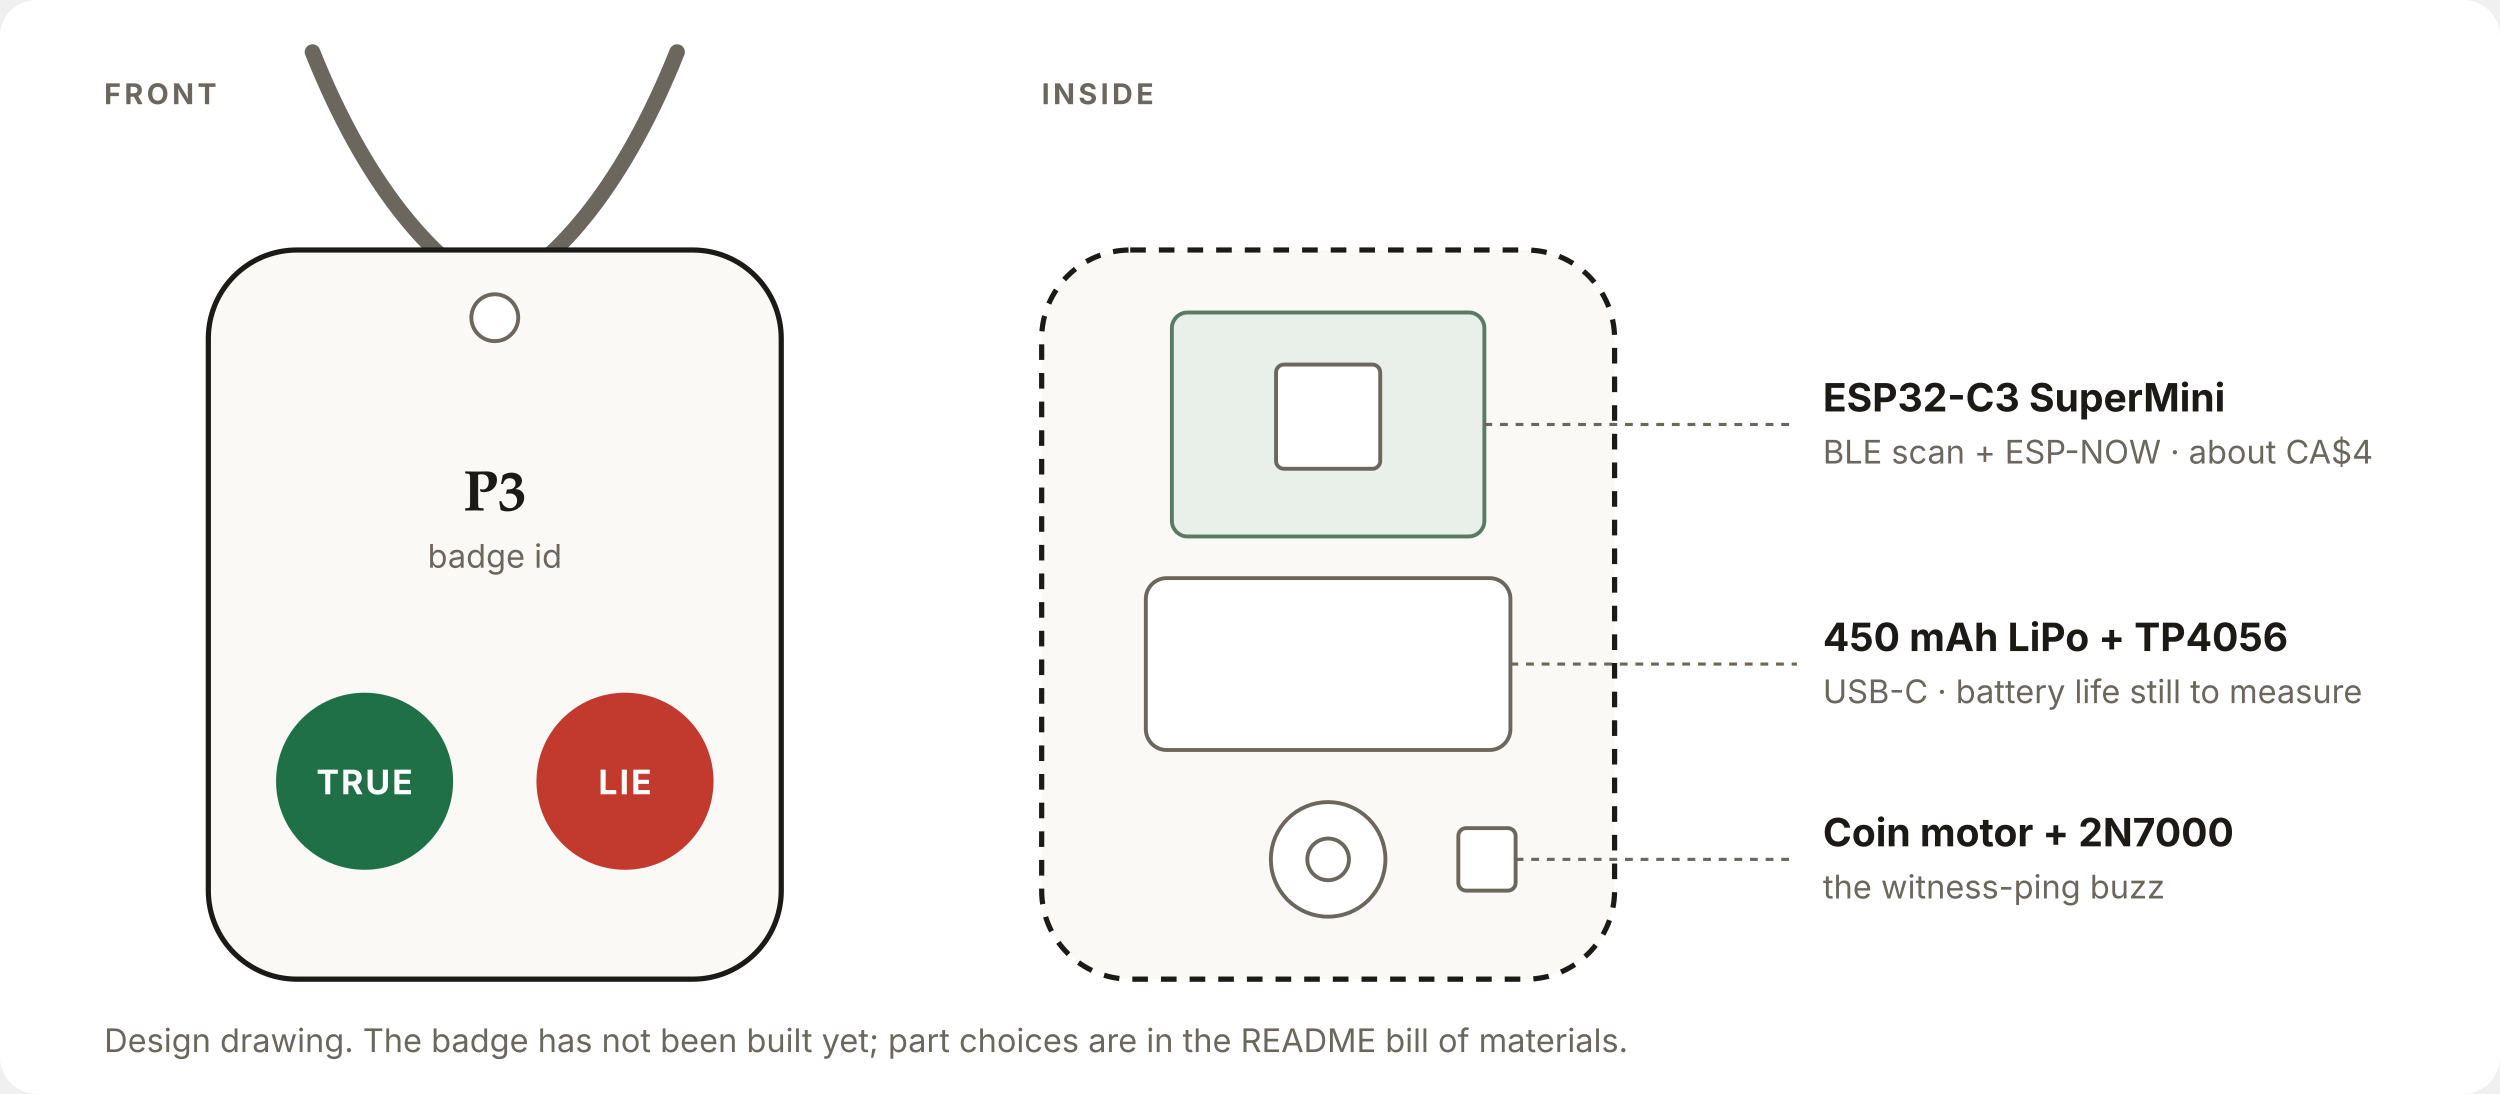
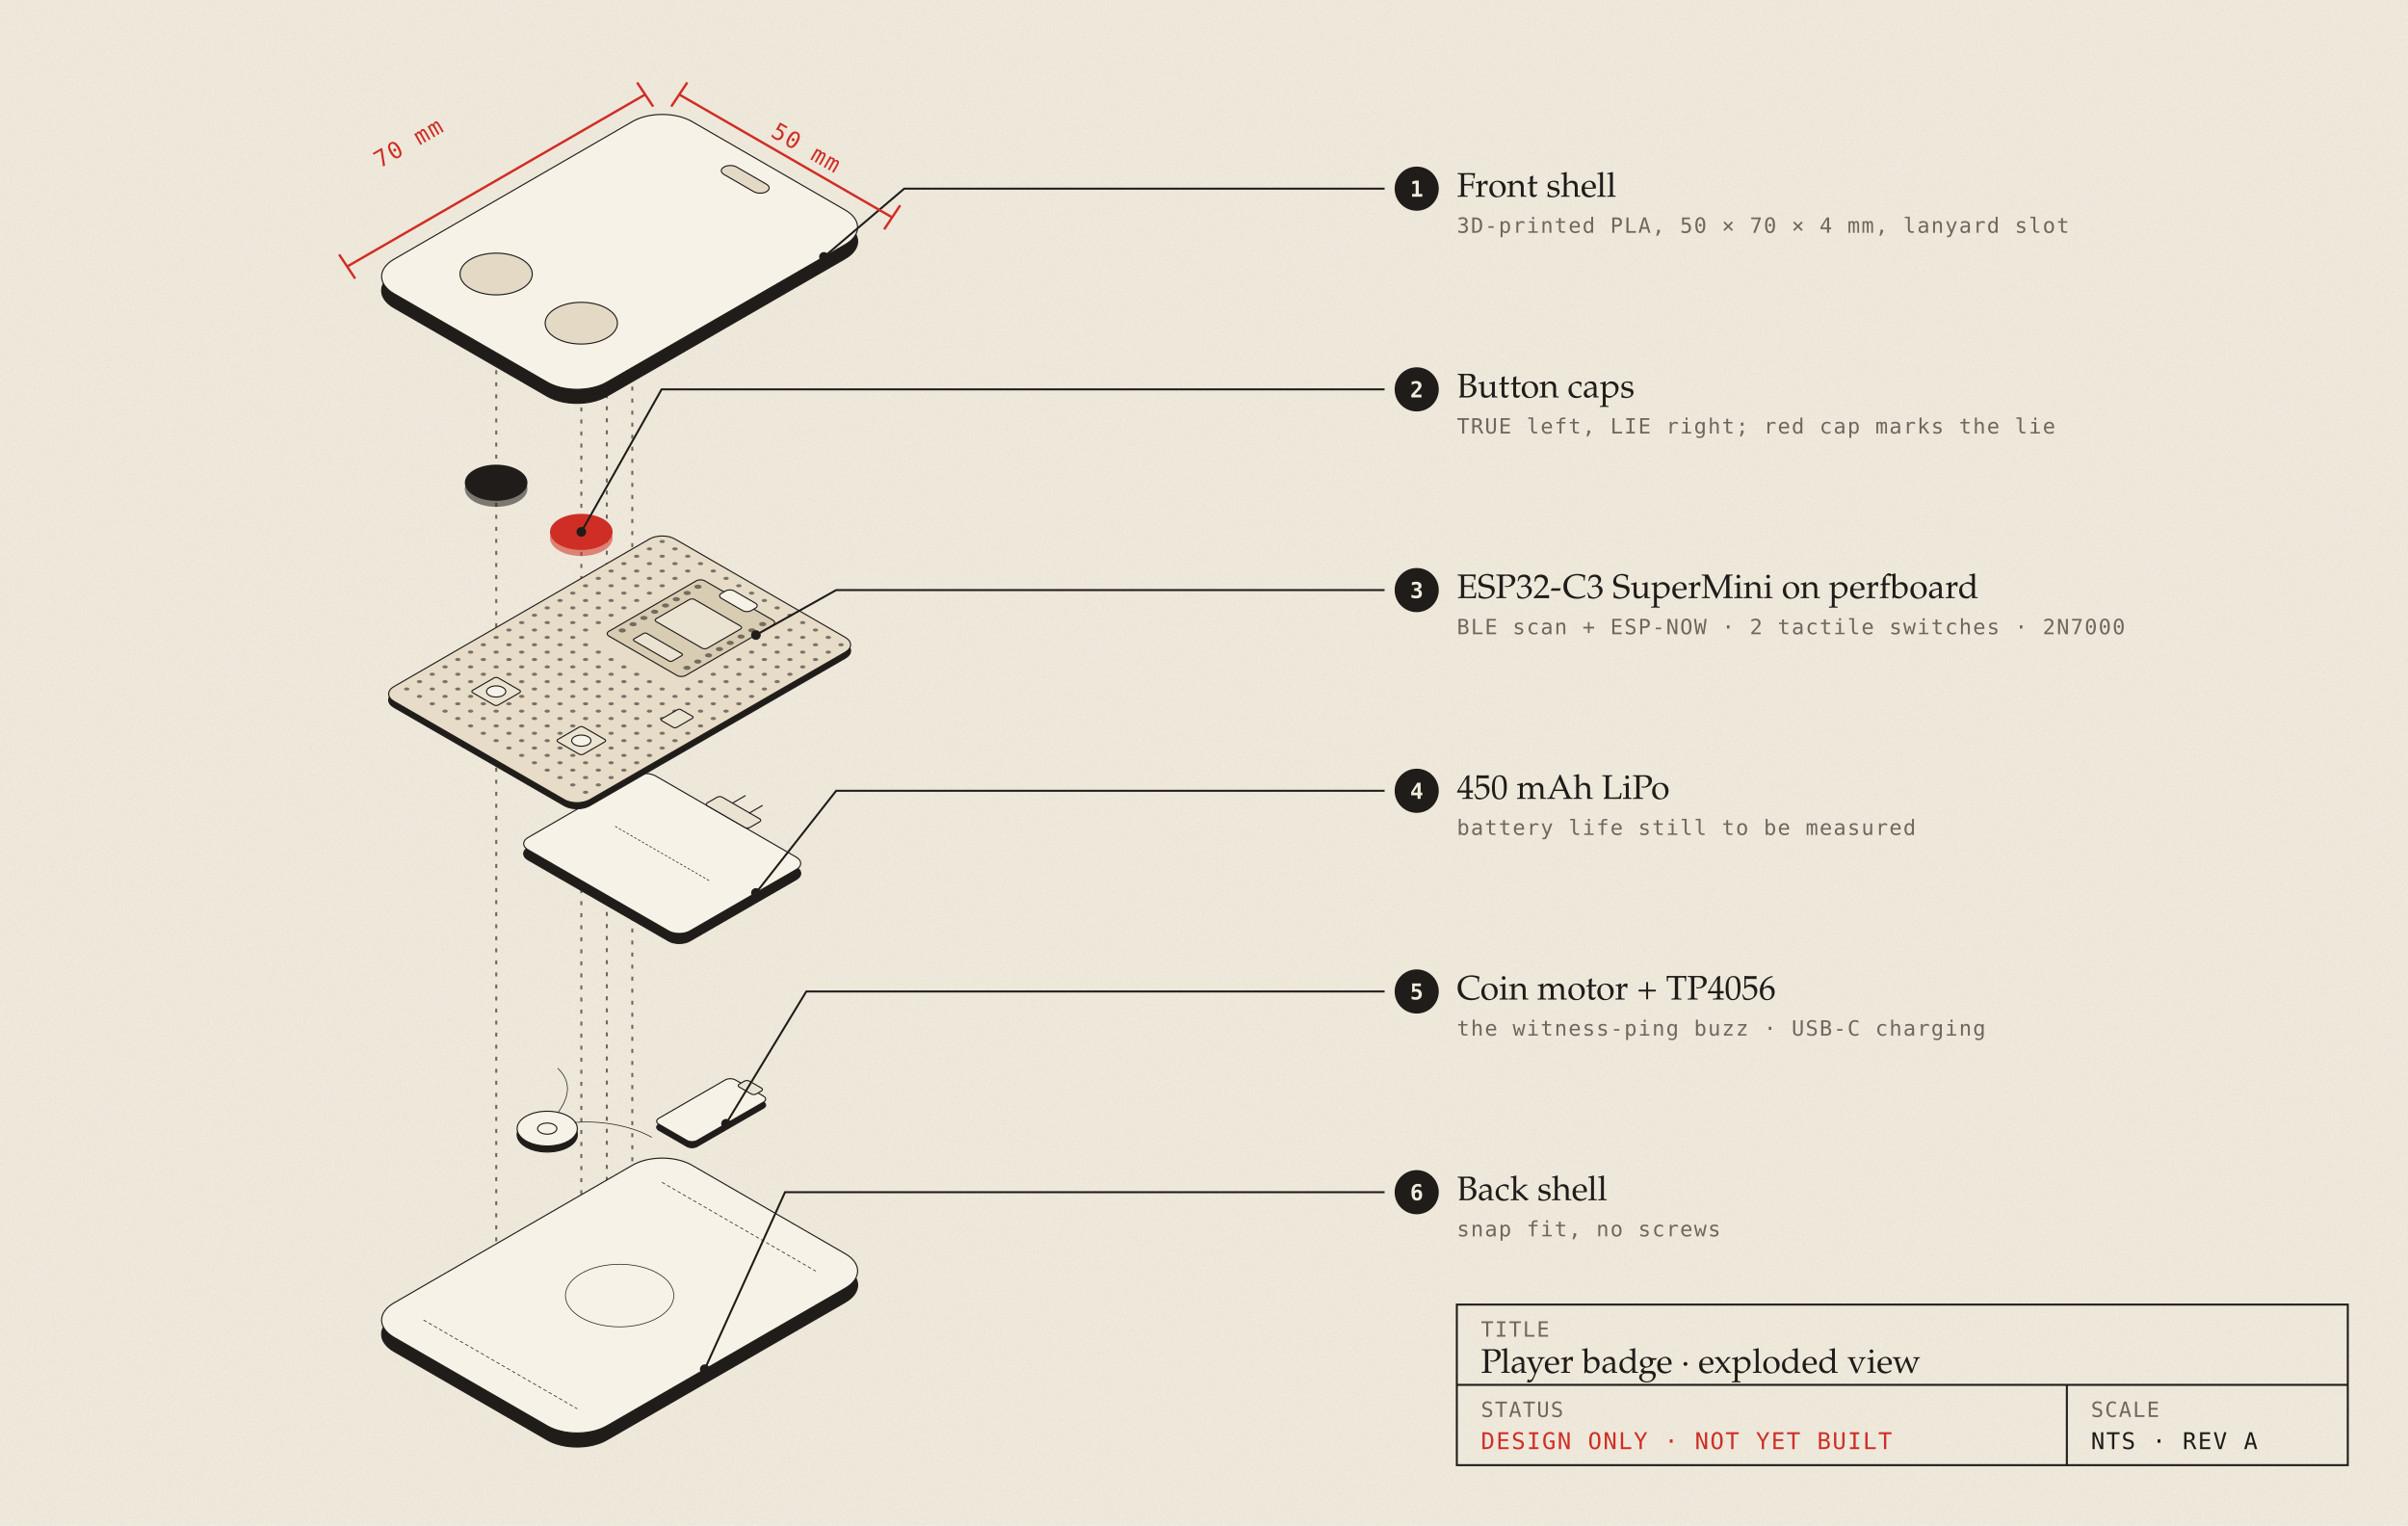
- <svg xmlns="http://www.w3.org/2000/svg" viewBox="0 0 960 420" width="960" height="420" role="img" aria-labelledby="t d">
+ <svg xmlns="http://www.w3.org/2000/svg" viewBox="0 0 1200 760" width="1200" height="760" role="img" aria-labelledby="t d">
  <style>
-     .bg{fill:#ffffff}.body{fill:#faf9f6;stroke:#1b1a17;stroke-width:2}.pcb{fill:#e9f0ea;stroke:#5b7a63;stroke-width:1.5}
-     .part{fill:#ffffff;stroke:#6b675e;stroke-width:1.5}.lan{stroke:#6b675e;stroke-width:6;fill:none;stroke-linecap:round}
-     .t{fill:#1f7047}.l{fill:#c23a2e}.ink{fill:#1b1a17}
-     text{font:15px ui-sans-serif,system-ui,-apple-system,"Segoe UI",sans-serif;fill:#1b1a17}
-     .s{font-size:12.5px;fill:#6b675e}.h{font-weight:650}.btn{font-size:13px;font-weight:700;letter-spacing:.06em;fill:#ffffff}
-     .ln{stroke:#6b675e;stroke-width:1.2;fill:none;stroke-dasharray:3 3}.cap{font-size:11px;letter-spacing:.12em;fill:#6b675e;font-weight:650}
-     @media (prefers-color-scheme:dark){
-       .bg{fill:#161513}.body{fill:#1f1e1b;stroke:#efece6}.pcb{fill:#1a2a1f;stroke:#7fa287}.part{fill:#161513;stroke:#a39e93}
-       .lan{stroke:#a39e93}.t{fill:#62c08a}.l{fill:#f07163}.ink{fill:#efece6}text{fill:#efece6}.s,.cap{fill:#a39e93}
-       .btn{fill:#111}.ln{stroke:#a39e93}}
-   </style>
-   <rect class="bg" width="960" height="420" rx="14" />
-   <text class="cap" x="40" y="40">FRONT</text>
-   <path class="lan" d="M120 20c20 50 45 80 70 93M260 20c-20 50-45 80-70 93" />
-   <rect class="body" x="80" y="96" width="220" height="280" rx="34" />
-   <circle class="part" cx="190" cy="122" r="9" />
-   <text class="ink" x="190" y="196" text-anchor="middle" style="font:600 22px 'Iowan Old Style',Palatino,Georgia,serif">P3</text>
-   <text class="s" x="190" y="218" text-anchor="middle">badge id</text>
-   <circle class="t" cx="140" cy="300" r="34" />
-   <text class="btn" x="140" y="305" text-anchor="middle">TRUE</text>
-   <circle class="l" cx="240" cy="300" r="34" />
-   <text class="btn" x="240" y="305" text-anchor="middle">LIE</text>
-   <text class="cap" x="400" y="40">INSIDE</text>
-   <rect class="body" x="400" y="96" width="220" height="280" rx="34" style="stroke-dasharray:6 5" />
-   <rect class="pcb" x="450" y="120" width="120" height="86" rx="6" />
-   <rect class="part" x="490" y="140" width="40" height="40" rx="3" />
-   <rect class="part" x="440" y="222" width="140" height="66" rx="8" />
-   <circle class="part" cx="510" cy="330" r="22" />
-   <circle class="part" cx="510" cy="330" r="8" />
-   <rect class="part" x="560" y="318" width="22" height="24" rx="3" />
-   <path class="ln" d="M570 163H690" />
-   <text class="h" x="700" y="158">ESP32-C3 SuperMini</text>
-   <text class="s" x="700" y="178">BLE scan + ESP-NOW · about CA$4</text>
-   <path class="ln" d="M580 255H690" />
-   <text class="h" x="700" y="250">450 mAh LiPo + TP4056</text>
-   <text class="s" x="700" y="270">USB-C · battery life still to measure</text>
-   <path class="ln" d="M582 330H690" />
-   <text class="h" x="700" y="325">Coin motor + 2N7000</text>
-   <text class="s" x="700" y="345">the witness-ping buzz</text>
-   <text class="s" x="40" y="404">Design drawing. The badge has not been built yet; part choices are in the README bill of materials.</text>
+ .paper{fill:#f2ecdf}.w{fill:none;stroke:#1f1c19;stroke-width:.55;stroke-linejoin:round;stroke-linecap:round;
+   vector-effect:non-scaling-stroke}
+ .thin{stroke-width:.35}.face{fill:#f7f2e7}.side{fill:#1f1c19}.hole{fill:#e3d9c5}.pcb{fill:#e6dcc8}.pcbm{fill:#d8ccb3}
+ .chip{fill:#ebe3d2}.inkf{fill:#1f1c19}.redf{fill:#cf2e25}.dim{opacity:.55}.dotf{fill:#1f1c19;opacity:.55}
+ .lead{stroke:#1f1c19;stroke-width:1;fill:none}.axis{stroke:#6f675b;stroke-width:1;stroke-dasharray:2 4;fill:none}
+ .redl{stroke:#cf2e25;stroke-width:1.2;fill:none}.redt{fill:#cf2e25}
+ text{font-family:"SF Mono",ui-monospace,Menlo,Consolas,monospace;font-size:11.5px;letter-spacing:.06em;fill:#1f1c19}
+ .lbl{font-family:"Iowan Old Style",Palatino,Georgia,serif;font-size:17px;letter-spacing:0}
+ .s{font-size:10.5px;fill:#6f675b}.n{font-weight:700;font-size:11px;fill:#f2ecdf}
+ @media (prefers-color-scheme:dark){
+   .paper{fill:#1a1815}.w{stroke:#ece3d1}.face{fill:#221f1b}.side{fill:#ece3d1}.hole{fill:#2c2823}.pcb{fill:#2a2620}
+   .pcbm{fill:#38322a}.chip{fill:#2f2a24}.inkf{fill:#ece3d1}.redf{fill:#ff5e4f}.dotf{fill:#ece3d1}.lead{stroke:#ece3d1}
+   .axis{stroke:#a39a89}.redl{stroke:#ff5e4f}.redt{fill:#ff5e4f}text{fill:#ece3d1}.s{fill:#a39a89}.n{fill:#1a1815}}
+ </style>
+   <defs>
+     <filter id="grain">
+       <feTurbulence type="fractalNoise" baseFrequency=".9" numOctaves="3" stitchTiles="stitch" />
+       <feColorMatrix values="0 0 0 0 .5 0 0 0 0 .45 0 0 0 0 .38 0 0 0 .16 0" />
+     </filter>
+   </defs>
+   <rect class="paper" width="1200" height="760" />
+   <rect width="1200" height="760" filter="url(#grain)" />
+   <path class="axis" d="M315.1 60.6V580.6" />
+   <path class="axis" d="M302.4 190.4V710.4" />
+   <path class="axis" d="M247.3 136.5V656.5" />
+   <path class="axis" d="M289.7 161.0V681.0" />
+   <g transform="translate(0 7)">
+     <g transform="matrix(2.1218,1.225,-2.1218,1.225,330.0,572.0)">
+       <rect x="0" y="0" width="50" height="70" rx="7" class="side w" />
+     </g>
+   </g>
+   <g transform="matrix(2.1218,1.225,-2.1218,1.225,330.0,572.0)">
+     <rect x="0" y="0" width="50" height="70" rx="7" class="face w" />
+     <path d="M7 7h36M7 63h36" class="w thin" stroke-dasharray="1.5 1.5" />
+     <circle cx="25" cy="35" r="9" class="w thin" />
+   </g>
+   <g transform="translate(0 3)">
+     <g transform="matrix(2.1218,1.225,-2.1218,1.225,330.0,468.0)">
+       <circle cx="25" cy="52" r="5" class="side w" />
+       <rect x="36" y="20" width="9" height="18" rx="1.2" class="side w" />
+     </g>
+   </g>
+   <g transform="matrix(2.1218,1.225,-2.1218,1.225,330.0,468.0)">
+     <circle cx="25" cy="52" r="5" class="face w" />
+     <circle cx="25" cy="52" r="1.6" class="w" />
+     <path d="M27 47.5c3-4 8-6 12-6M23 47.5c-2-5-5-8-9-9" class="w thin" />
+     <rect x="36" y="20" width="9" height="18" rx="1.2" class="face w" />
+     <rect x="38.5" y="18.6" width="4" height="2.4" rx="0.6" class="chip w" />
+   </g>
+   <g transform="translate(0 5)">
+     <g transform="matrix(2.1218,1.225,-2.1218,1.225,330.0,364.0)">
+       <rect x="6" y="10" width="38" height="30" rx="2.5" class="side w" />
+     </g>
+   </g>
+   <g transform="matrix(2.1218,1.225,-2.1218,1.225,330.0,364.0)">
+     <rect x="6" y="10" width="38" height="30" rx="2.5" class="face w" />
+     <rect x="20" y="6.5" width="10" height="3.5" rx="0.6" class="chip w" />
+     <path d="M23 6.5v-3M27 6.5v-3" class="w" />
+     <path d="M14 25h22" class="w thin" stroke-dasharray="1 1.2" />
+   </g>
+   <g transform="translate(0 3)">
+     <g transform="matrix(2.1218,1.225,-2.1218,1.225,330.0,260.0)">
+       <rect x="2" y="2" width="46" height="66" rx="3" class="side w" />
+     </g>
+   </g>
+   <g transform="matrix(2.1218,1.225,-2.1218,1.225,330.0,260.0)">
+     <rect x="2" y="2" width="46" height="66" rx="3" class="pcb w" />
+     <circle cx="4" cy="4" r=".45" class="dotf" />
+     <circle cx="4" cy="7" r=".45" class="dotf" />
+     <circle cx="4" cy="10" r=".45" class="dotf" />
+     <circle cx="4" cy="13" r=".45" class="dotf" />
+     <circle cx="4" cy="16" r=".45" class="dotf" />
+     <circle cx="4" cy="19" r=".45" class="dotf" />
+     <circle cx="4" cy="22" r=".45" class="dotf" />
+     <circle cx="4" cy="25" r=".45" class="dotf" />
+     <circle cx="4" cy="28" r=".45" class="dotf" />
+     <circle cx="4" cy="31" r=".45" class="dotf" />
+     <circle cx="4" cy="34" r=".45" class="dotf" />
+     <circle cx="4" cy="37" r=".45" class="dotf" />
+     <circle cx="4" cy="40" r=".45" class="dotf" />
+     <circle cx="4" cy="43" r=".45" class="dotf" />
+     <circle cx="4" cy="46" r=".45" class="dotf" />
+     <circle cx="4" cy="49" r=".45" class="dotf" />
+     <circle cx="4" cy="52" r=".45" class="dotf" />
+     <circle cx="4" cy="55" r=".45" class="dotf" />
+     <circle cx="4" cy="58" r=".45" class="dotf" />
+     <circle cx="4" cy="61" r=".45" class="dotf" />
+     <circle cx="4" cy="64" r=".45" class="dotf" />
+     <circle cx="7" cy="4" r=".45" class="dotf" />
+     <circle cx="7" cy="7" r=".45" class="dotf" />
+     <circle cx="7" cy="10" r=".45" class="dotf" />
+     <circle cx="7" cy="13" r=".45" class="dotf" />
+     <circle cx="7" cy="16" r=".45" class="dotf" />
+     <circle cx="7" cy="19" r=".45" class="dotf" />
+     <circle cx="7" cy="22" r=".45" class="dotf" />
+     <circle cx="7" cy="25" r=".45" class="dotf" />
+     <circle cx="7" cy="28" r=".45" class="dotf" />
+     <circle cx="7" cy="31" r=".45" class="dotf" />
+     <circle cx="7" cy="34" r=".45" class="dotf" />
+     <circle cx="7" cy="37" r=".45" class="dotf" />
+     <circle cx="7" cy="40" r=".45" class="dotf" />
+     <circle cx="7" cy="43" r=".45" class="dotf" />
+     <circle cx="7" cy="46" r=".45" class="dotf" />
+     <circle cx="7" cy="49" r=".45" class="dotf" />
+     <circle cx="7" cy="52" r=".45" class="dotf" />
+     <circle cx="7" cy="55" r=".45" class="dotf" />
+     <circle cx="7" cy="58" r=".45" class="dotf" />
+     <circle cx="7" cy="61" r=".45" class="dotf" />
+     <circle cx="7" cy="64" r=".45" class="dotf" />
+     <circle cx="10" cy="4" r=".45" class="dotf" />
+     <circle cx="10" cy="7" r=".45" class="dotf" />
+     <circle cx="10" cy="10" r=".45" class="dotf" />
+     <circle cx="10" cy="13" r=".45" class="dotf" />
+     <circle cx="10" cy="16" r=".45" class="dotf" />
+     <circle cx="10" cy="19" r=".45" class="dotf" />
+     <circle cx="10" cy="22" r=".45" class="dotf" />
+     <circle cx="10" cy="25" r=".45" class="dotf" />
+     <circle cx="10" cy="28" r=".45" class="dotf" />
+     <circle cx="10" cy="31" r=".45" class="dotf" />
+     <circle cx="10" cy="34" r=".45" class="dotf" />
+     <circle cx="10" cy="37" r=".45" class="dotf" />
+     <circle cx="10" cy="40" r=".45" class="dotf" />
+     <circle cx="10" cy="43" r=".45" class="dotf" />
+     <circle cx="10" cy="46" r=".45" class="dotf" />
+     <circle cx="10" cy="49" r=".45" class="dotf" />
+     <circle cx="10" cy="52" r=".45" class="dotf" />
+     <circle cx="10" cy="55" r=".45" class="dotf" />
+     <circle cx="10" cy="58" r=".45" class="dotf" />
+     <circle cx="10" cy="61" r=".45" class="dotf" />
+     <circle cx="10" cy="64" r=".45" class="dotf" />
+     <circle cx="13" cy="4" r=".45" class="dotf" />
+     <circle cx="13" cy="7" r=".45" class="dotf" />
+     <circle cx="13" cy="10" r=".45" class="dotf" />
+     <circle cx="13" cy="13" r=".45" class="dotf" />
+     <circle cx="13" cy="16" r=".45" class="dotf" />
+     <circle cx="13" cy="19" r=".45" class="dotf" />
+     <circle cx="13" cy="22" r=".45" class="dotf" />
+     <circle cx="13" cy="25" r=".45" class="dotf" />
+     <circle cx="13" cy="28" r=".45" class="dotf" />
+     <circle cx="13" cy="31" r=".45" class="dotf" />
+     <circle cx="13" cy="34" r=".45" class="dotf" />
+     <circle cx="13" cy="37" r=".45" class="dotf" />
+     <circle cx="13" cy="40" r=".45" class="dotf" />
+     <circle cx="13" cy="43" r=".45" class="dotf" />
+     <circle cx="13" cy="46" r=".45" class="dotf" />
+     <circle cx="13" cy="49" r=".45" class="dotf" />
+     <circle cx="13" cy="52" r=".45" class="dotf" />
+     <circle cx="13" cy="55" r=".45" class="dotf" />
+     <circle cx="13" cy="58" r=".45" class="dotf" />
+     <circle cx="13" cy="61" r=".45" class="dotf" />
+     <circle cx="13" cy="64" r=".45" class="dotf" />
+     <circle cx="16" cy="4" r=".45" class="dotf" />
+     <circle cx="16" cy="34" r=".45" class="dotf" />
+     <circle cx="16" cy="37" r=".45" class="dotf" />
+     <circle cx="16" cy="40" r=".45" class="dotf" />
+     <circle cx="16" cy="43" r=".45" class="dotf" />
+     <circle cx="16" cy="46" r=".45" class="dotf" />
+     <circle cx="16" cy="49" r=".45" class="dotf" />
+     <circle cx="16" cy="52" r=".45" class="dotf" />
+     <circle cx="16" cy="55" r=".45" class="dotf" />
+     <circle cx="16" cy="58" r=".45" class="dotf" />
+     <circle cx="16" cy="61" r=".45" class="dotf" />
+     <circle cx="16" cy="64" r=".45" class="dotf" />
+     <circle cx="19" cy="4" r=".45" class="dotf" />
+     <circle cx="19" cy="34" r=".45" class="dotf" />
+     <circle cx="19" cy="37" r=".45" class="dotf" />
+     <circle cx="19" cy="40" r=".45" class="dotf" />
+     <circle cx="19" cy="43" r=".45" class="dotf" />
+     <circle cx="19" cy="46" r=".45" class="dotf" />
+     <circle cx="19" cy="49" r=".45" class="dotf" />
+     <circle cx="19" cy="52" r=".45" class="dotf" />
+     <circle cx="19" cy="55" r=".45" class="dotf" />
+     <circle cx="19" cy="58" r=".45" class="dotf" />
+     <circle cx="19" cy="61" r=".45" class="dotf" />
+     <circle cx="19" cy="64" r=".45" class="dotf" />
+     <circle cx="22" cy="4" r=".45" class="dotf" />
+     <circle cx="22" cy="34" r=".45" class="dotf" />
+     <circle cx="22" cy="37" r=".45" class="dotf" />
+     <circle cx="22" cy="40" r=".45" class="dotf" />
+     <circle cx="22" cy="43" r=".45" class="dotf" />
+     <circle cx="22" cy="46" r=".45" class="dotf" />
+     <circle cx="22" cy="49" r=".45" class="dotf" />
+     <circle cx="22" cy="52" r=".45" class="dotf" />
+     <circle cx="22" cy="55" r=".45" class="dotf" />
+     <circle cx="22" cy="58" r=".45" class="dotf" />
+     <circle cx="22" cy="61" r=".45" class="dotf" />
+     <circle cx="22" cy="64" r=".45" class="dotf" />
+     <circle cx="25" cy="4" r=".45" class="dotf" />
+     <circle cx="25" cy="34" r=".45" class="dotf" />
+     <circle cx="25" cy="37" r=".45" class="dotf" />
+     <circle cx="25" cy="40" r=".45" class="dotf" />
+     <circle cx="25" cy="43" r=".45" class="dotf" />
+     <circle cx="25" cy="46" r=".45" class="dotf" />
+     <circle cx="25" cy="49" r=".45" class="dotf" />
+     <circle cx="25" cy="52" r=".45" class="dotf" />
+     <circle cx="25" cy="55" r=".45" class="dotf" />
+     <circle cx="25" cy="58" r=".45" class="dotf" />
+     <circle cx="25" cy="61" r=".45" class="dotf" />
+     <circle cx="25" cy="64" r=".45" class="dotf" />
+     <circle cx="28" cy="4" r=".45" class="dotf" />
+     <circle cx="28" cy="34" r=".45" class="dotf" />
+     <circle cx="28" cy="37" r=".45" class="dotf" />
+     <circle cx="28" cy="40" r=".45" class="dotf" />
+     <circle cx="28" cy="43" r=".45" class="dotf" />
+     <circle cx="28" cy="46" r=".45" class="dotf" />
+     <circle cx="28" cy="49" r=".45" class="dotf" />
+     <circle cx="28" cy="52" r=".45" class="dotf" />
+     <circle cx="28" cy="55" r=".45" class="dotf" />
+     <circle cx="28" cy="58" r=".45" class="dotf" />
+     <circle cx="28" cy="61" r=".45" class="dotf" />
+     <circle cx="28" cy="64" r=".45" class="dotf" />
+     <circle cx="31" cy="4" r=".45" class="dotf" />
+     <circle cx="31" cy="34" r=".45" class="dotf" />
+     <circle cx="31" cy="37" r=".45" class="dotf" />
+     <circle cx="31" cy="40" r=".45" class="dotf" />
+     <circle cx="31" cy="43" r=".45" class="dotf" />
+     <circle cx="31" cy="46" r=".45" class="dotf" />
+     <circle cx="31" cy="49" r=".45" class="dotf" />
+     <circle cx="31" cy="52" r=".45" class="dotf" />
+     <circle cx="31" cy="55" r=".45" class="dotf" />
+     <circle cx="31" cy="58" r=".45" class="dotf" />
+     <circle cx="31" cy="61" r=".45" class="dotf" />
+     <circle cx="31" cy="64" r=".45" class="dotf" />
+     <circle cx="34" cy="4" r=".45" class="dotf" />
+     <circle cx="34" cy="34" r=".45" class="dotf" />
+     <circle cx="34" cy="37" r=".45" class="dotf" />
+     <circle cx="34" cy="40" r=".45" class="dotf" />
+     <circle cx="34" cy="43" r=".45" class="dotf" />
+     <circle cx="34" cy="46" r=".45" class="dotf" />
+     <circle cx="34" cy="49" r=".45" class="dotf" />
+     <circle cx="34" cy="52" r=".45" class="dotf" />
+     <circle cx="34" cy="55" r=".45" class="dotf" />
+     <circle cx="34" cy="58" r=".45" class="dotf" />
+     <circle cx="34" cy="61" r=".45" class="dotf" />
+     <circle cx="34" cy="64" r=".45" class="dotf" />
+     <circle cx="37" cy="4" r=".45" class="dotf" />
+     <circle cx="37" cy="7" r=".45" class="dotf" />
+     <circle cx="37" cy="10" r=".45" class="dotf" />
+     <circle cx="37" cy="13" r=".45" class="dotf" />
+     <circle cx="37" cy="16" r=".45" class="dotf" />
+     <circle cx="37" cy="19" r=".45" class="dotf" />
+     <circle cx="37" cy="22" r=".45" class="dotf" />
+     <circle cx="37" cy="25" r=".45" class="dotf" />
+     <circle cx="37" cy="28" r=".45" class="dotf" />
+     <circle cx="37" cy="31" r=".45" class="dotf" />
+     <circle cx="37" cy="34" r=".45" class="dotf" />
+     <circle cx="37" cy="37" r=".45" class="dotf" />
+     <circle cx="37" cy="40" r=".45" class="dotf" />
+     <circle cx="37" cy="43" r=".45" class="dotf" />
+     <circle cx="37" cy="46" r=".45" class="dotf" />
+     <circle cx="37" cy="49" r=".45" class="dotf" />
+     <circle cx="37" cy="52" r=".45" class="dotf" />
+     <circle cx="37" cy="55" r=".45" class="dotf" />
+     <circle cx="37" cy="58" r=".45" class="dotf" />
+     <circle cx="37" cy="61" r=".45" class="dotf" />
+     <circle cx="37" cy="64" r=".45" class="dotf" />
+     <circle cx="40" cy="4" r=".45" class="dotf" />
+     <circle cx="40" cy="7" r=".45" class="dotf" />
+     <circle cx="40" cy="10" r=".45" class="dotf" />
+     <circle cx="40" cy="13" r=".45" class="dotf" />
+     <circle cx="40" cy="16" r=".45" class="dotf" />
+     <circle cx="40" cy="19" r=".45" class="dotf" />
+     <circle cx="40" cy="22" r=".45" class="dotf" />
+     <circle cx="40" cy="25" r=".45" class="dotf" />
+     <circle cx="40" cy="28" r=".45" class="dotf" />
+     <circle cx="40" cy="31" r=".45" class="dotf" />
+     <circle cx="40" cy="34" r=".45" class="dotf" />
+     <circle cx="40" cy="37" r=".45" class="dotf" />
+     <circle cx="40" cy="40" r=".45" class="dotf" />
+     <circle cx="40" cy="43" r=".45" class="dotf" />
+     <circle cx="40" cy="46" r=".45" class="dotf" />
+     <circle cx="40" cy="49" r=".45" class="dotf" />
+     <circle cx="40" cy="52" r=".45" class="dotf" />
+     <circle cx="40" cy="55" r=".45" class="dotf" />
+     <circle cx="40" cy="58" r=".45" class="dotf" />
+     <circle cx="40" cy="61" r=".45" class="dotf" />
+     <circle cx="40" cy="64" r=".45" class="dotf" />
+     <circle cx="43" cy="4" r=".45" class="dotf" />
+     <circle cx="43" cy="7" r=".45" class="dotf" />
+     <circle cx="43" cy="10" r=".45" class="dotf" />
+     <circle cx="43" cy="13" r=".45" class="dotf" />
+     <circle cx="43" cy="16" r=".45" class="dotf" />
+     <circle cx="43" cy="19" r=".45" class="dotf" />
+     <circle cx="43" cy="22" r=".45" class="dotf" />
+     <circle cx="43" cy="25" r=".45" class="dotf" />
+     <circle cx="43" cy="28" r=".45" class="dotf" />
+     <circle cx="43" cy="31" r=".45" class="dotf" />
+     <circle cx="43" cy="34" r=".45" class="dotf" />
+     <circle cx="43" cy="37" r=".45" class="dotf" />
+     <circle cx="43" cy="40" r=".45" class="dotf" />
+     <circle cx="43" cy="43" r=".45" class="dotf" />
+     <circle cx="43" cy="46" r=".45" class="dotf" />
+     <circle cx="43" cy="49" r=".45" class="dotf" />
+     <circle cx="43" cy="52" r=".45" class="dotf" />
+     <circle cx="43" cy="55" r=".45" class="dotf" />
+     <circle cx="43" cy="58" r=".45" class="dotf" />
+     <circle cx="43" cy="61" r=".45" class="dotf" />
+     <circle cx="43" cy="64" r=".45" class="dotf" />
+     <circle cx="46" cy="4" r=".45" class="dotf" />
+     <circle cx="46" cy="7" r=".45" class="dotf" />
+     <circle cx="46" cy="10" r=".45" class="dotf" />
+     <circle cx="46" cy="13" r=".45" class="dotf" />
+     <circle cx="46" cy="16" r=".45" class="dotf" />
+     <circle cx="46" cy="19" r=".45" class="dotf" />
+     <circle cx="46" cy="22" r=".45" class="dotf" />
+     <circle cx="46" cy="25" r=".45" class="dotf" />
+     <circle cx="46" cy="28" r=".45" class="dotf" />
+     <circle cx="46" cy="31" r=".45" class="dotf" />
+     <circle cx="46" cy="34" r=".45" class="dotf" />
+     <circle cx="46" cy="37" r=".45" class="dotf" />
+     <circle cx="46" cy="40" r=".45" class="dotf" />
+     <circle cx="46" cy="43" r=".45" class="dotf" />
+     <circle cx="46" cy="46" r=".45" class="dotf" />
+     <circle cx="46" cy="49" r=".45" class="dotf" />
+     <circle cx="46" cy="52" r=".45" class="dotf" />
+     <circle cx="46" cy="55" r=".45" class="dotf" />
+     <circle cx="46" cy="58" r=".45" class="dotf" />
+     <circle cx="46" cy="61" r=".45" class="dotf" />
+     <circle cx="46" cy="64" r=".45" class="dotf" />
+     <rect x="16" y="7" width="18" height="22.5" rx="1" class="pcbm w" />
+     <rect x="21.5" y="5.6" width="7" height="3" rx="1" class="face w" />
+     <rect x="19" y="12" width="12" height="9" rx="0.6" class="chip w" />
+     <rect x="20.5" y="24.5" width="9" height="3" rx="0.4" class="chip w" />
+     <circle cx="17.4" cy="9.00" r=".6" class="dotf" />
+     <circle cx="32.6" cy="9.00" r=".6" class="dotf" />
+     <circle cx="17.4" cy="11.54" r=".6" class="dotf" />
+     <circle cx="32.6" cy="11.54" r=".6" class="dotf" />
+     <circle cx="17.4" cy="14.08" r=".6" class="dotf" />
+     <circle cx="32.6" cy="14.08" r=".6" class="dotf" />
+     <circle cx="17.4" cy="16.62" r=".6" class="dotf" />
+     <circle cx="32.6" cy="16.62" r=".6" class="dotf" />
+     <circle cx="17.4" cy="19.16" r=".6" class="dotf" />
+     <circle cx="32.6" cy="19.16" r=".6" class="dotf" />
+     <circle cx="17.4" cy="21.70" r=".6" class="dotf" />
+     <circle cx="32.6" cy="21.70" r=".6" class="dotf" />
+     <circle cx="17.4" cy="24.24" r=".6" class="dotf" />
+     <circle cx="32.6" cy="24.24" r=".6" class="dotf" />
+     <circle cx="17.4" cy="26.78" r=".6" class="dotf" />
+     <circle cx="32.6" cy="26.78" r=".6" class="dotf" />
+     <rect x="12" y="51" width="6" height="6" rx="0.5" class="chip w" />
+     <circle cx="15" cy="54" r="1.6" class="face w" />
+     <rect x="32" y="51" width="6" height="6" rx="0.5" class="chip w" />
+     <circle cx="35" cy="54" r="1.6" class="face w" />
+     <rect x="40" y="36" width="3.5" height="4.5" rx="0.4" class="chip w" />
+   </g>
+   <g transform="translate(0 3)">
+     <g transform="matrix(2.1218,1.225,-2.1218,1.225,330.0,156.0)">
+       <circle cx="15" cy="54" r="5.2" class="inkf dim" />
+       <circle cx="35" cy="54" r="5.2" class="redf dim" />
+     </g>
+   </g>
+   <g transform="matrix(2.1218,1.225,-2.1218,1.225,330.0,156.0)">
+     <circle cx="15" cy="54" r="5.2" class="inkf" />
+     <circle cx="35" cy="54" r="5.2" class="redf" />
+   </g>
+   <g transform="translate(0 7)">
+     <g transform="matrix(2.1218,1.225,-2.1218,1.225,330.0,52.0)">
+       <rect x="0" y="0" width="50" height="70" rx="7" class="side w" />
+     </g>
+   </g>
+   <g transform="matrix(2.1218,1.225,-2.1218,1.225,330.0,52.0)">
+     <rect x="0" y="0" width="50" height="70" rx="7" class="face w" />
+     <rect x="20" y="4" width="10" height="3" rx="1.5" class="hole w" />
+     <circle cx="15" cy="54" r="6" class="hole w" />
+     <circle cx="35" cy="54" r="6" class="hole w" />
+   </g>
+   <path class="lead" d="M410.6 128.0L450.6 94H690" />
+   <circle cx="410.6" cy="128.0" r="2.4" class="inkf" />
+   <circle cx="706" cy="94" r="11" class="inkf" />
+   <text class="n" x="706" y="98" text-anchor="middle">1</text>
+   <text class="lbl" x="726" y="98">Front shell</text>
+   <text class="s" x="726" y="116">3D-printed PLA, 50 × 70 × 4 mm, lanyard slot</text>
+   <path class="lead" d="M289.7 265.0L329.7 194H690" />
+   <circle cx="289.7" cy="265.0" r="2.4" class="inkf" />
+   <circle cx="706" cy="194" r="11" class="inkf" />
+   <text class="n" x="706" y="198" text-anchor="middle">2</text>
+   <text class="lbl" x="726" y="198">Button caps</text>
+   <text class="s" x="726" y="216">TRUE left, LIE right; red cap marks the lie</text>
+   <path class="lead" d="M376.7 316.4L416.7 294H690" />
+   <circle cx="376.7" cy="316.4" r="2.4" class="inkf" />
+   <circle cx="706" cy="294" r="11" class="inkf" />
+   <text class="n" x="706" y="298" text-anchor="middle">3</text>
+   <text class="lbl" x="726" y="298">ESP32-C3 SuperMini on perfboard</text>
+   <text class="s" x="726" y="316">BLE scan + ESP-NOW · 2 tactile switches · 2N7000</text>
+   <path class="lead" d="M376.7 444.9L416.7 394H690" />
+   <circle cx="376.7" cy="444.9" r="2.4" class="inkf" />
+   <circle cx="706" cy="394" r="11" class="inkf" />
+   <text class="n" x="706" y="398" text-anchor="middle">4</text>
+   <text class="lbl" x="726" y="398">450 mAh LiPo</text>
+   <text class="s" x="726" y="416">battery life still to be measured</text>
+   <path class="lead" d="M361.8 559.9L401.8 494H690" />
+   <circle cx="361.8" cy="559.9" r="2.4" class="inkf" />
+   <circle cx="706" cy="494" r="11" class="inkf" />
+   <text class="n" x="706" y="498" text-anchor="middle">5</text>
+   <text class="lbl" x="726" y="498">Coin motor + TP4056</text>
+   <text class="s" x="726" y="516">the witness-ping buzz · USB-C charging</text>
+   <path class="lead" d="M351.2 682.2L391.2 594H690" />
+   <circle cx="351.2" cy="682.2" r="2.4" class="inkf" />
+   <circle cx="706" cy="594" r="11" class="inkf" />
+   <text class="n" x="706" y="598" text-anchor="middle">6</text>
+   <text class="lbl" x="726" y="598">Back shell</text>
+   <text class="s" x="726" y="616">snap fit, no screws</text>
+   <path class="redl" d="M321.5 47.1L173.0 132.8" />
+   <path class="redl" d="M317.5 41.1l8 12M169.0 126.8l8 12" />
+   <text class="redt" x="189.25" y="83.95" transform="rotate(-30 189.25 83.95)">70 mm</text>
+   <path class="redl" d="M338.5 47.1L444.6 108.3" />
+   <path class="redl" d="M334.5 53.1l8 -12M440.6 114.3l8 -12" />
+   <text class="redt" x="383.55" y="67.7" transform="rotate(30 383.55 67.7)">50 mm</text>
+   <g>
+     <rect x="726" y="650" width="444" height="80" class="lead" />
+     <path class="lead" d="M726 690h444M1030 690v40" />
+     <text class="s" x="738" y="666">TITLE</text>
+     <text class="lbl" x="738" y="684">Player badge · exploded view</text>
+     <text class="s" x="738" y="706">STATUS</text>
+     <text x="738" y="722" class="redt">DESIGN ONLY · NOT YET BUILT</text>
+     <text class="s" x="1042" y="706">SCALE</text>
+     <text x="1042" y="722">NTS · REV A</text>
+   </g>
</svg>
